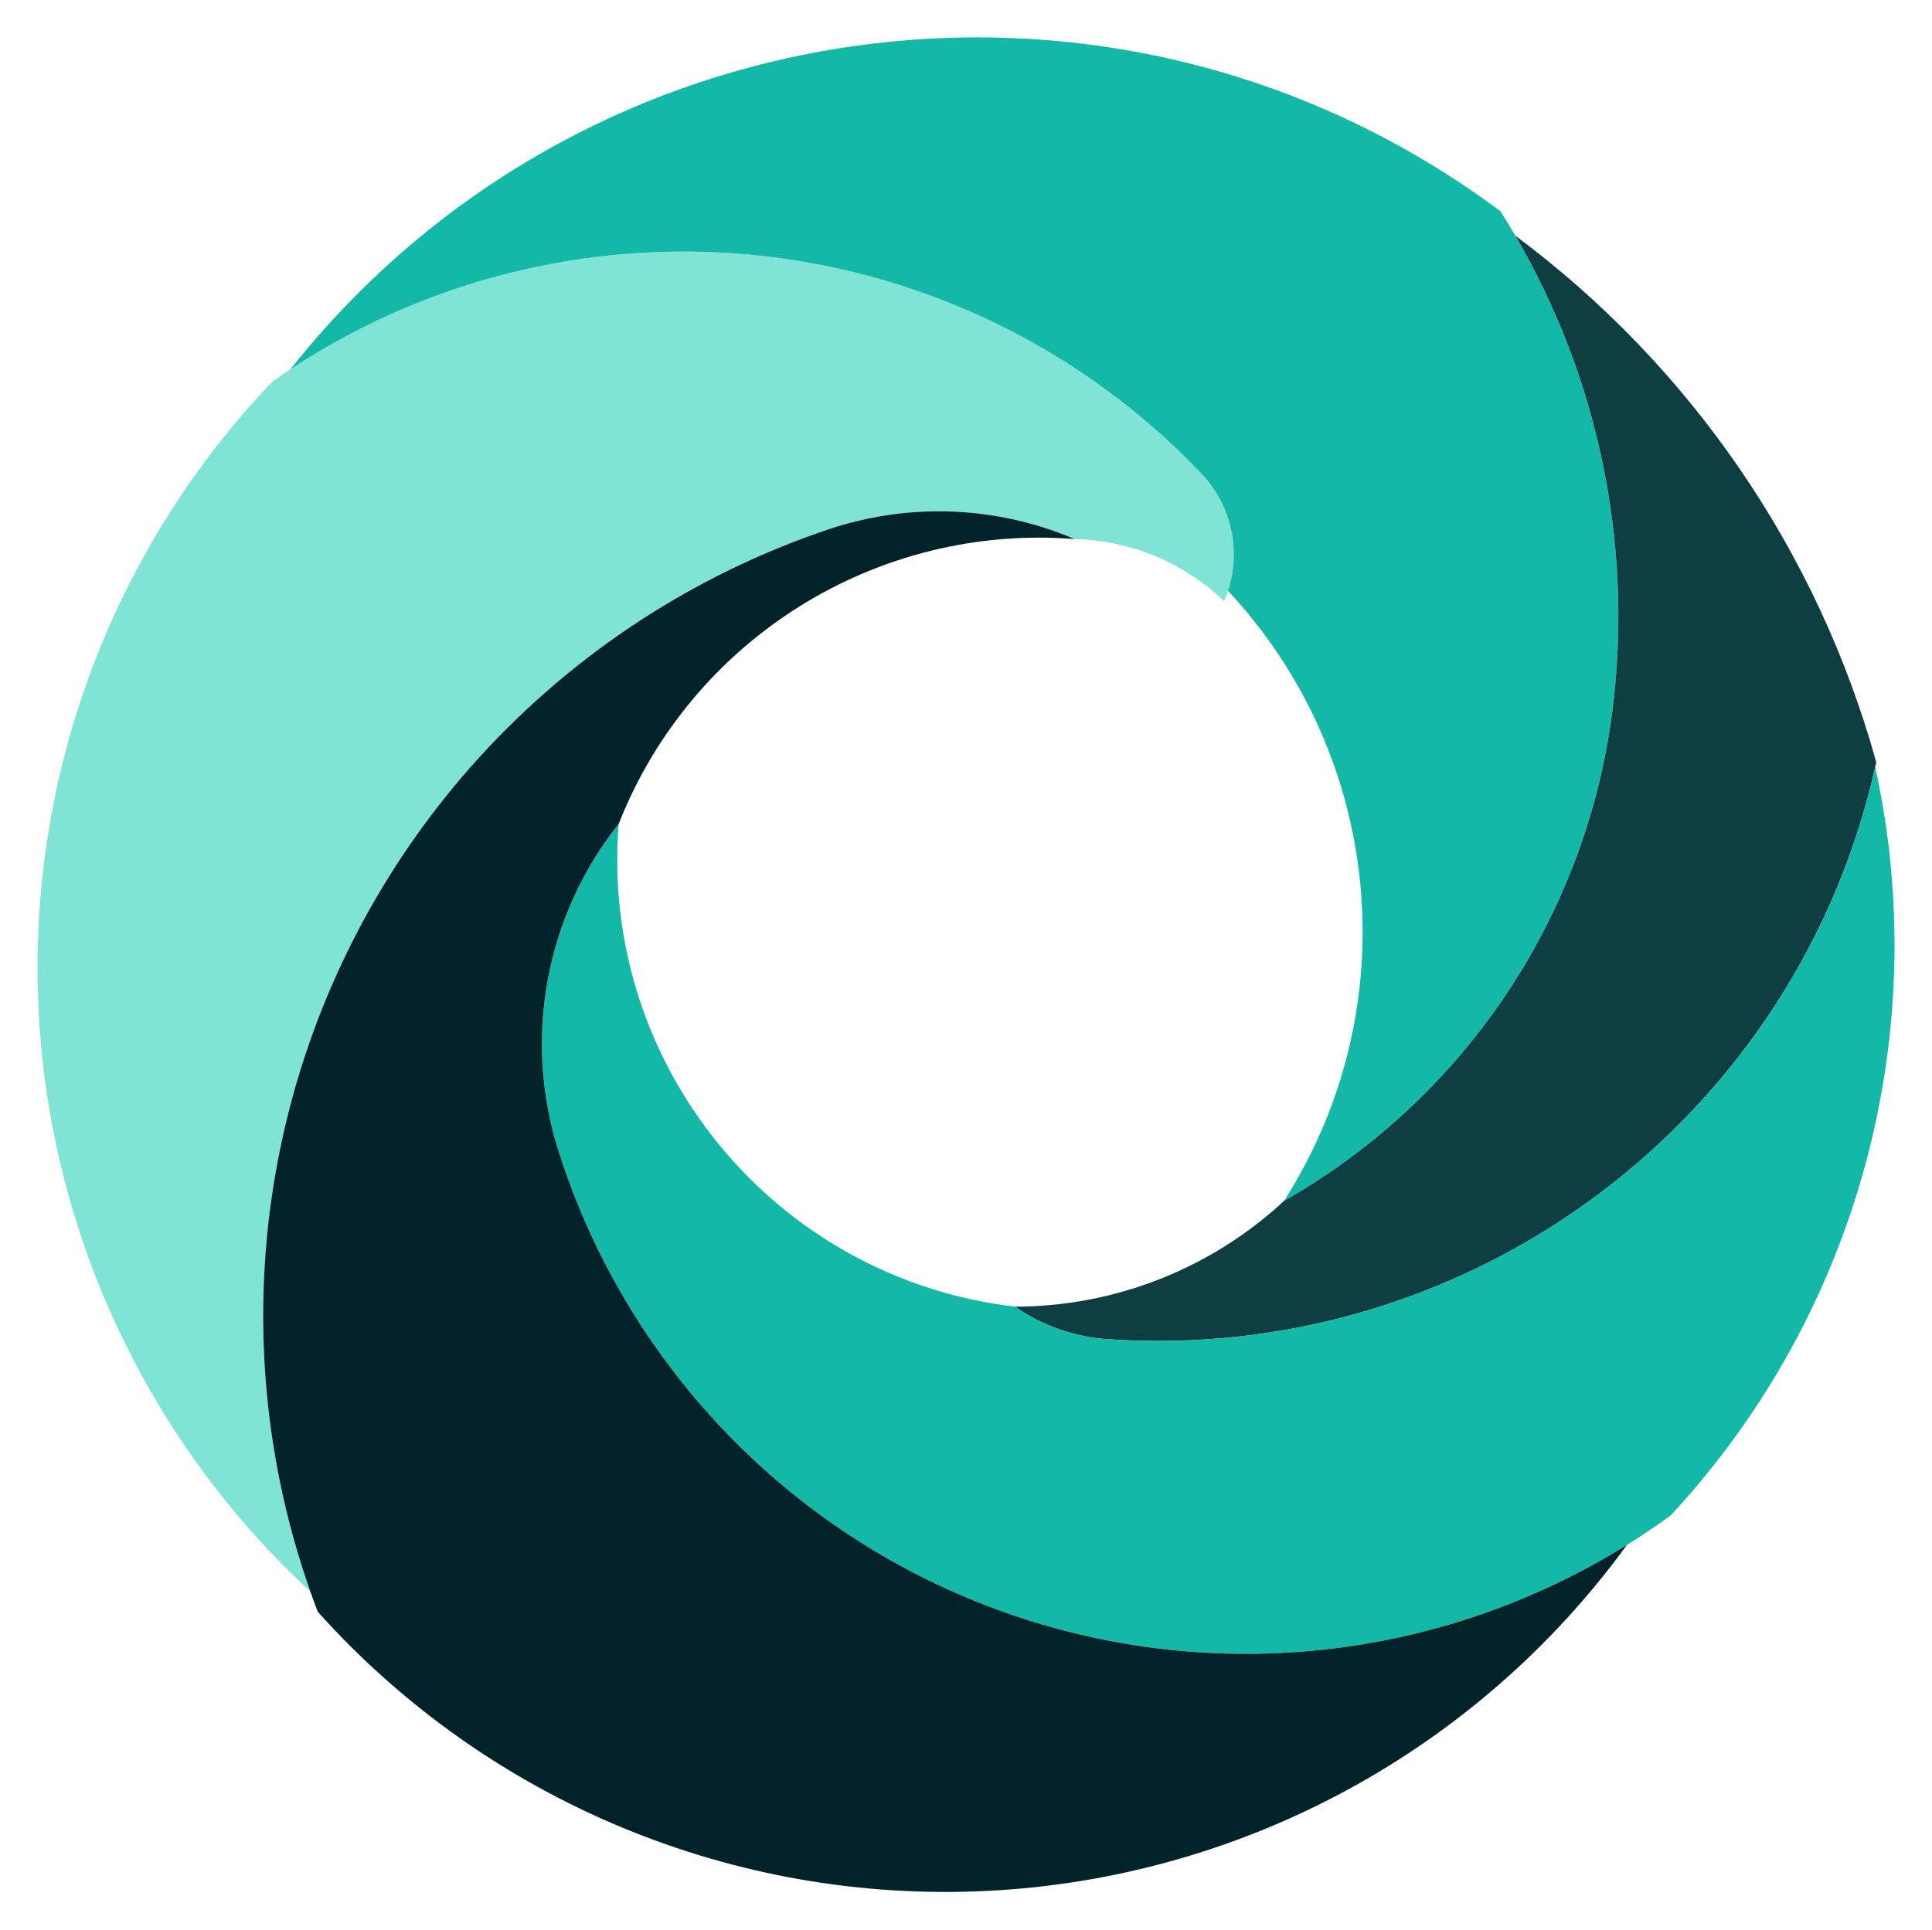
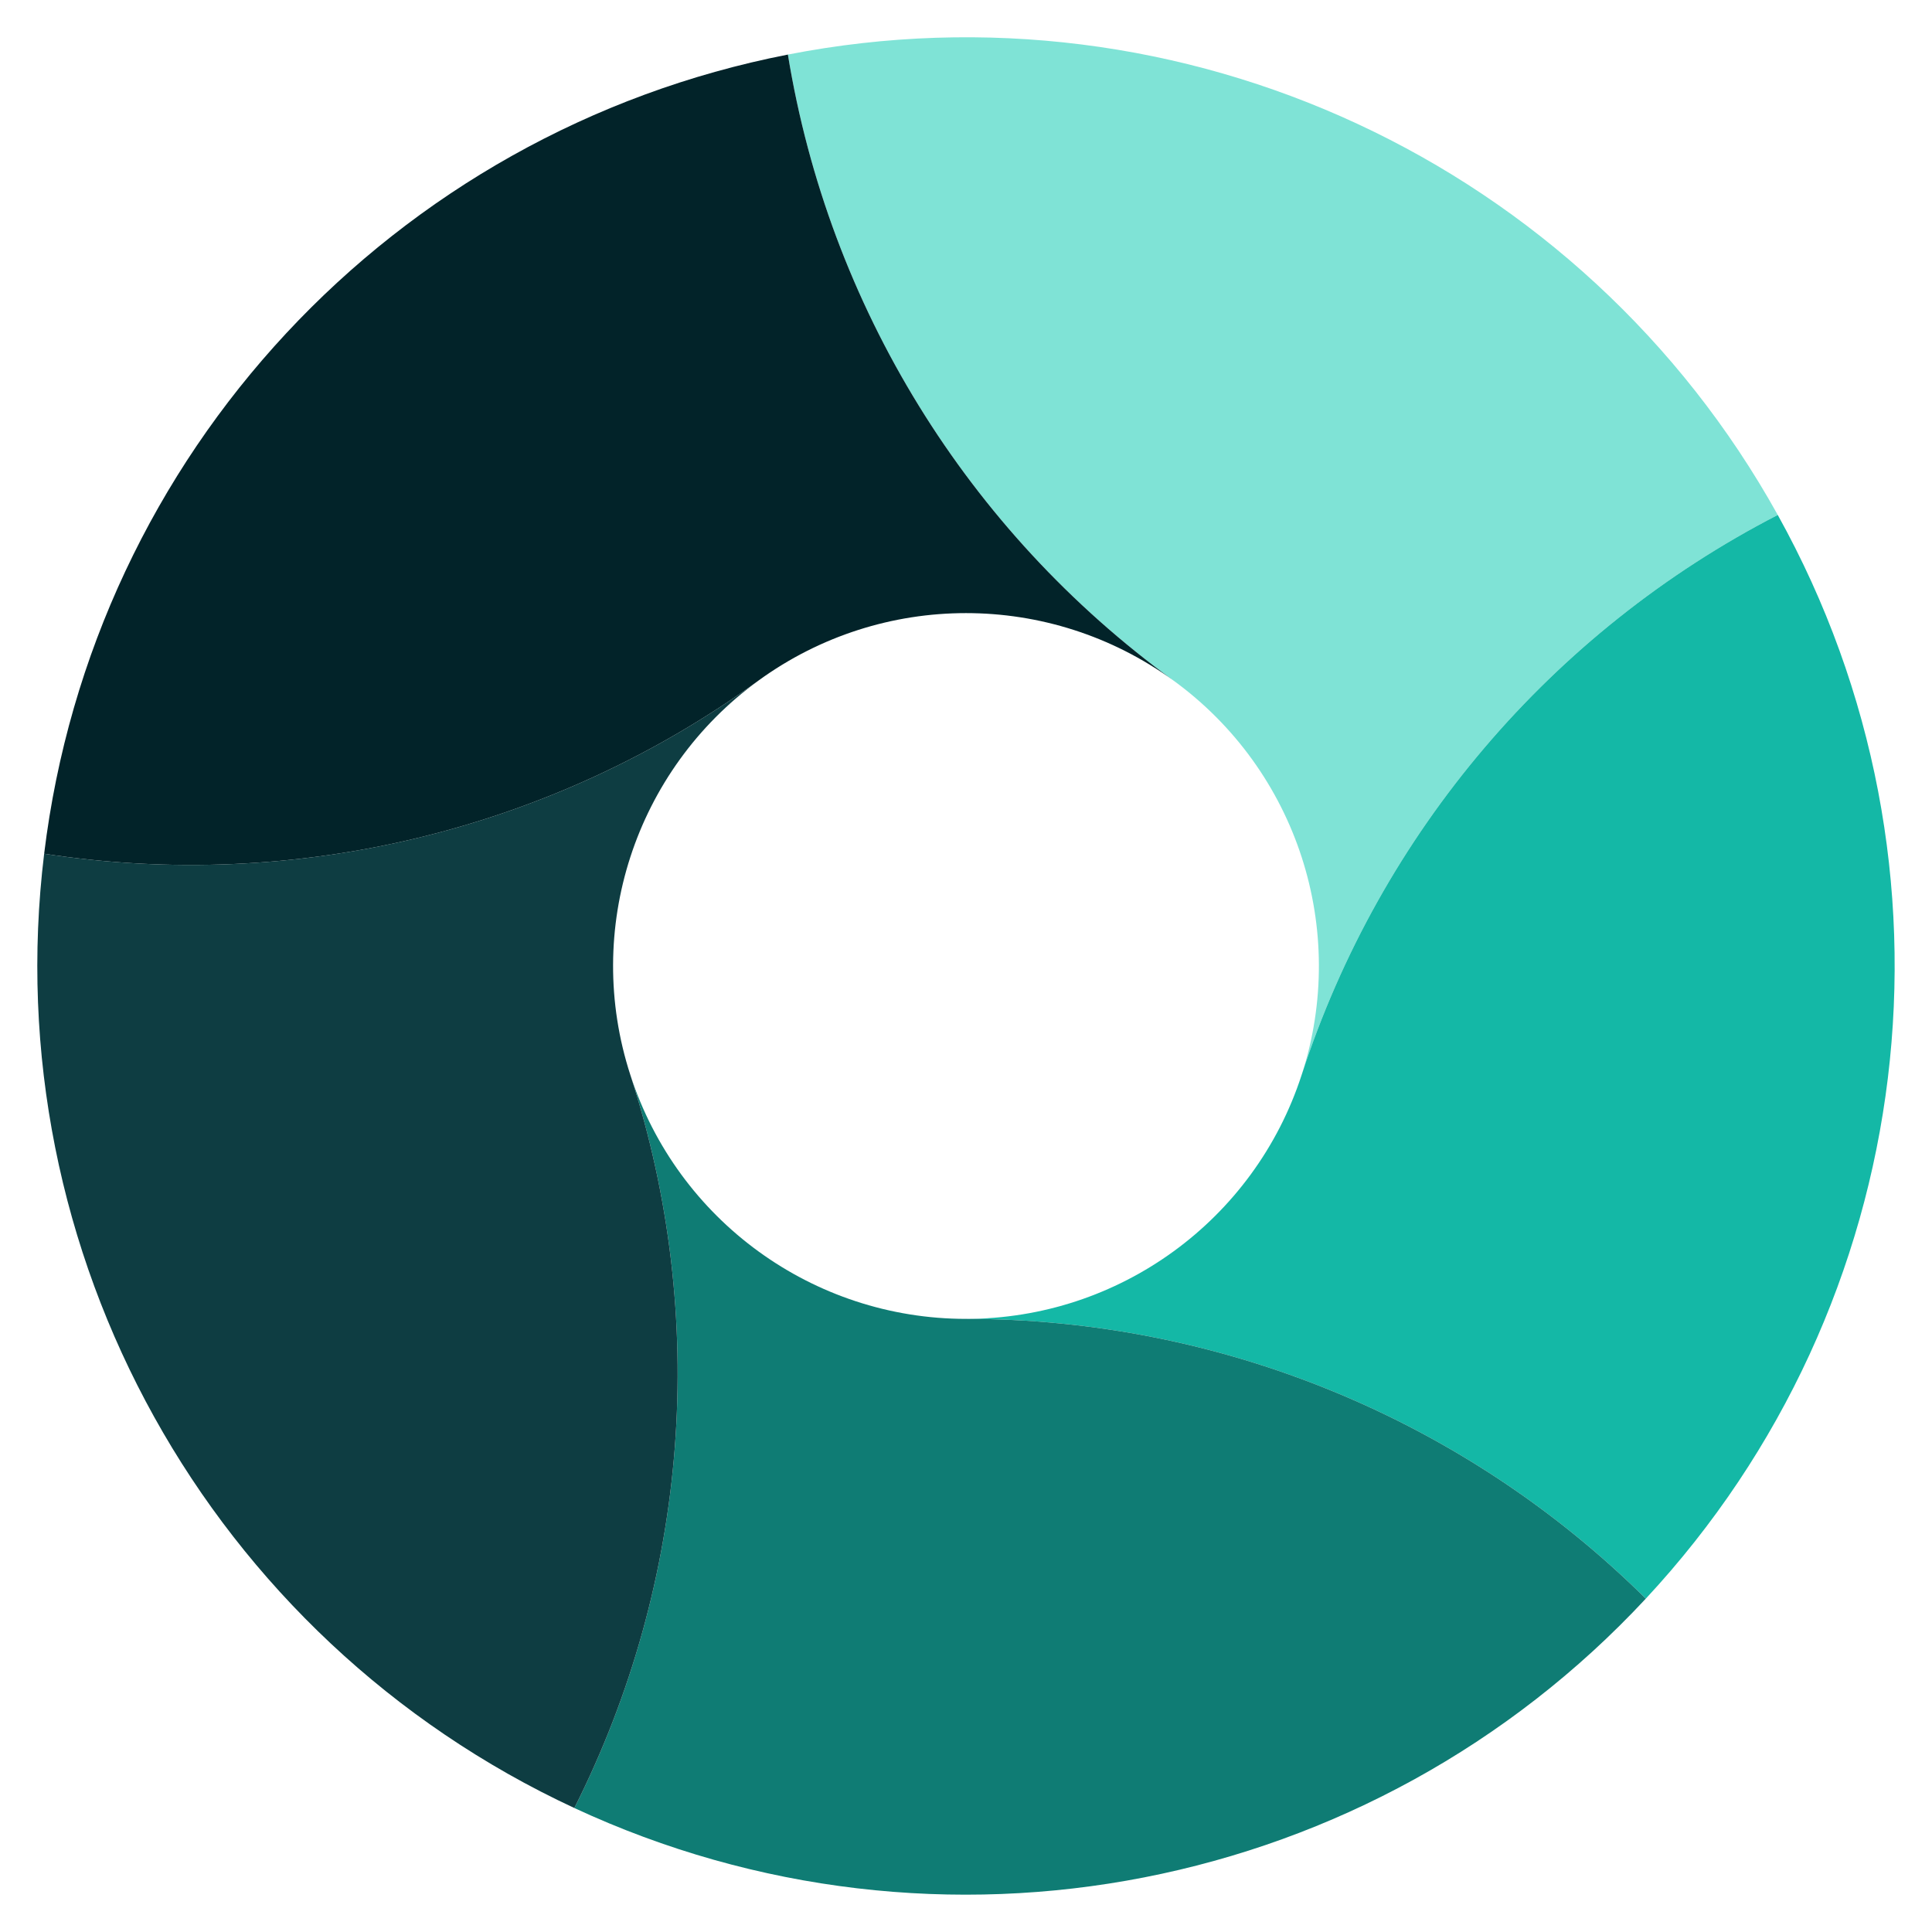
- <svg xmlns="http://www.w3.org/2000/svg" viewBox="-524.21 -523.61 1050.82 1049.62">
-   <style>#b1{fill:#7FE3D6}#b2{fill:#14B8A6}#b3{fill:#0E3D42}#b4{fill:#14B8A6}#b5{fill:#022329}@media (prefers-color-scheme:dark){#b1{fill:#7FE3D6}#b2{fill:#14B8A6}#b3{fill:#115E5F}#b4{fill:#14B8A6}#b5{fill:#0F7C74}}</style>
-   <path id="b1" d="M -355.41 342.25 A 462.17 462.17 0 0 1 -376.19 -315.92 A 388.91 388.91 0 0 1 129.21 -266 A 63.93 63.93 0 0 1 141.59 -196.56 A 121.68 121.68 0 0 0 60.3 -230.35 A 188.4 188.4 0 0 0 -73.73 -235.59 A 451.45 451.45 0 0 0 -355.41 342.25 Z" />
-   <path id="b2" d="M 174.16 129.74 A 271.8 271.8 0 0 0 143.71 -202.17 A 63.93 63.93 0 0 0 129.21 -266 A 388.91 388.91 0 0 0 -366.29 -322.66 A 476.24 476.24 0 0 1 291.89 -408.67 A 410.67 410.67 0 0 1 353.29 -141.01 A 359.11 359.11 0 0 1 174.16 129.74 Z" />
-   <path id="b3" d="M 27.83 187.25 A 215.38 215.38 0 0 0 174.16 129.74 A 359.11 359.11 0 0 0 353.29 -141.01 A 410.67 410.67 0 0 0 299.99 -395.39 A 534.99 534.99 0 0 1 496.3 -108.87 A 400.06 400.06 0 0 1 78.13 204.96 A 99.9 99.9 0 0 1 27.83 187.25 Z" />
-   <path id="b4" d="M -187.7 -75.4 A 244.9 244.9 0 0 0 27.83 187.25 A 99.9 99.9 0 0 0 78.13 204.96 A 400.06 400.06 0 0 0 495.74 -106.38 A 455.65 455.65 0 0 1 384.48 300.81 A 392.18 392.18 0 0 1 -220.48 102.39 A 192.36 192.36 0 0 1 -187.7 -75.4 Z" />
-   <path id="b5" d="M -351.38 353.24 A 451.45 451.45 0 0 1 -73.73 -235.59 A 188.4 188.4 0 0 1 60.3 -230.35 A 245.79 245.79 0 0 0 -187.7 -75.4 A 192.36 192.36 0 0 0 -220.48 102.39 A 392.18 392.18 0 0 0 360.66 316.88 A 458.37 458.37 0 0 1 -351.38 353.24 Z" />
+ <svg xmlns="http://www.w3.org/2000/svg" viewBox="-520.1 -520.1 1040.21 1040.21">
+   <style>#b1{fill:#7FE3D6}#b2{fill:#14B8A6}#b3{fill:#0F7C74}#b4{fill:#0E3D42}#b5{fill:#022329}@media (prefers-color-scheme:dark){#b1{fill:#DDF5F1}#b2{fill:#7FE3D6}#b3{fill:#14B8A6}#b4{fill:#0F7C74}#b5{fill:#115E5F}}</style>
+   <path id="b1" d="M 111.68 -153.71 A 520 520 0 0 1 -95.89 -490.72 A 500 500 0 0 1 437.07 -242.84 A 520 520 0 0 0 180.7 58.71 A 190 190 0 0 0 111.68 -153.71 Z" />
+   <path id="b2" d="M 180.7 58.71 A 520 520 0 0 1 437.07 -242.84 A 500 500 0 0 1 366.02 340.63 A 520 520 0 0 0 0 190 A 190 190 0 0 0 180.7 58.71 Z" />
+   <path id="b3" d="M 0 190 A 520 520 0 0 1 366.02 340.63 A 500 500 0 0 1 -210.86 453.36 A 520 520 0 0 0 -180.7 58.71 A 190 190 0 0 0 0 190 Z" />
+   <path id="b4" d="M -180.7 58.71 A 520 520 0 0 1 -210.86 453.36 A 500 500 0 0 1 -496.33 -60.44 A 520 520 0 0 0 -111.68 -153.71 A 190 190 0 0 0 -180.7 58.71 Z" />
+   <path id="b5" d="M -111.68 -153.71 A 520 520 0 0 1 -496.33 -60.44 A 500 500 0 0 1 -95.89 -490.72 A 520 520 0 0 0 111.68 -153.71 A 190 190 0 0 0 -111.68 -153.71 Z" />
</svg>
